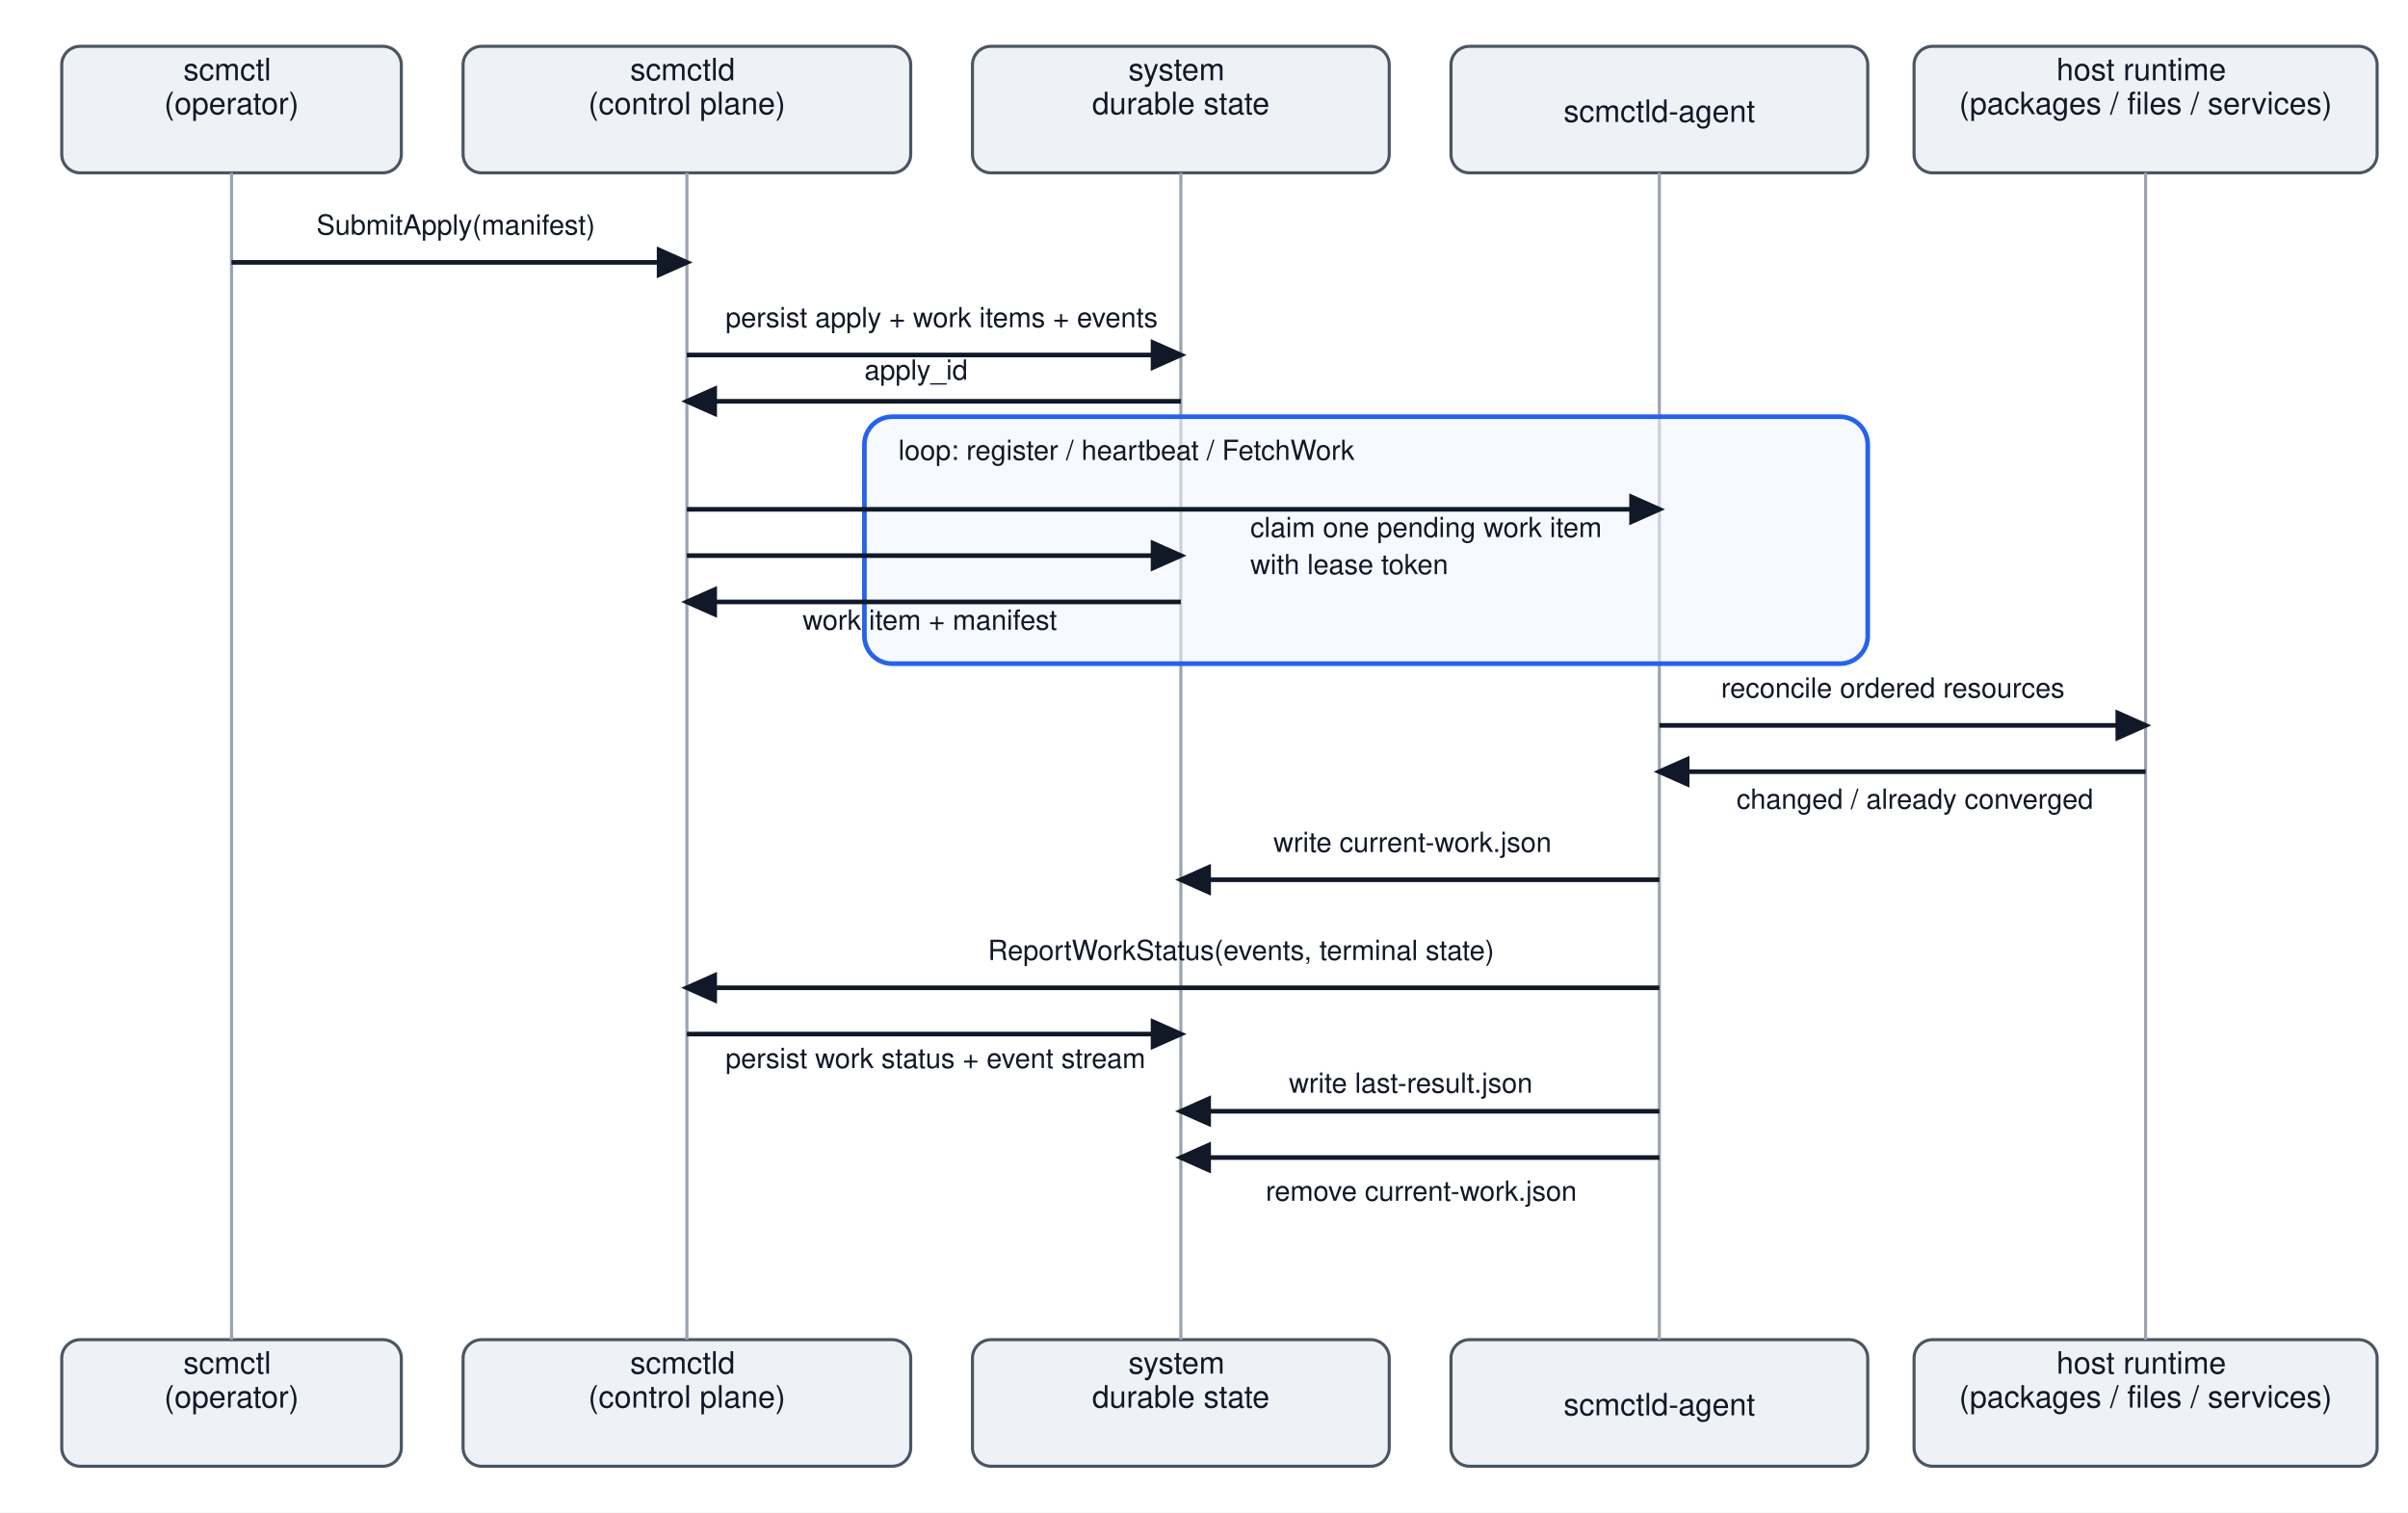
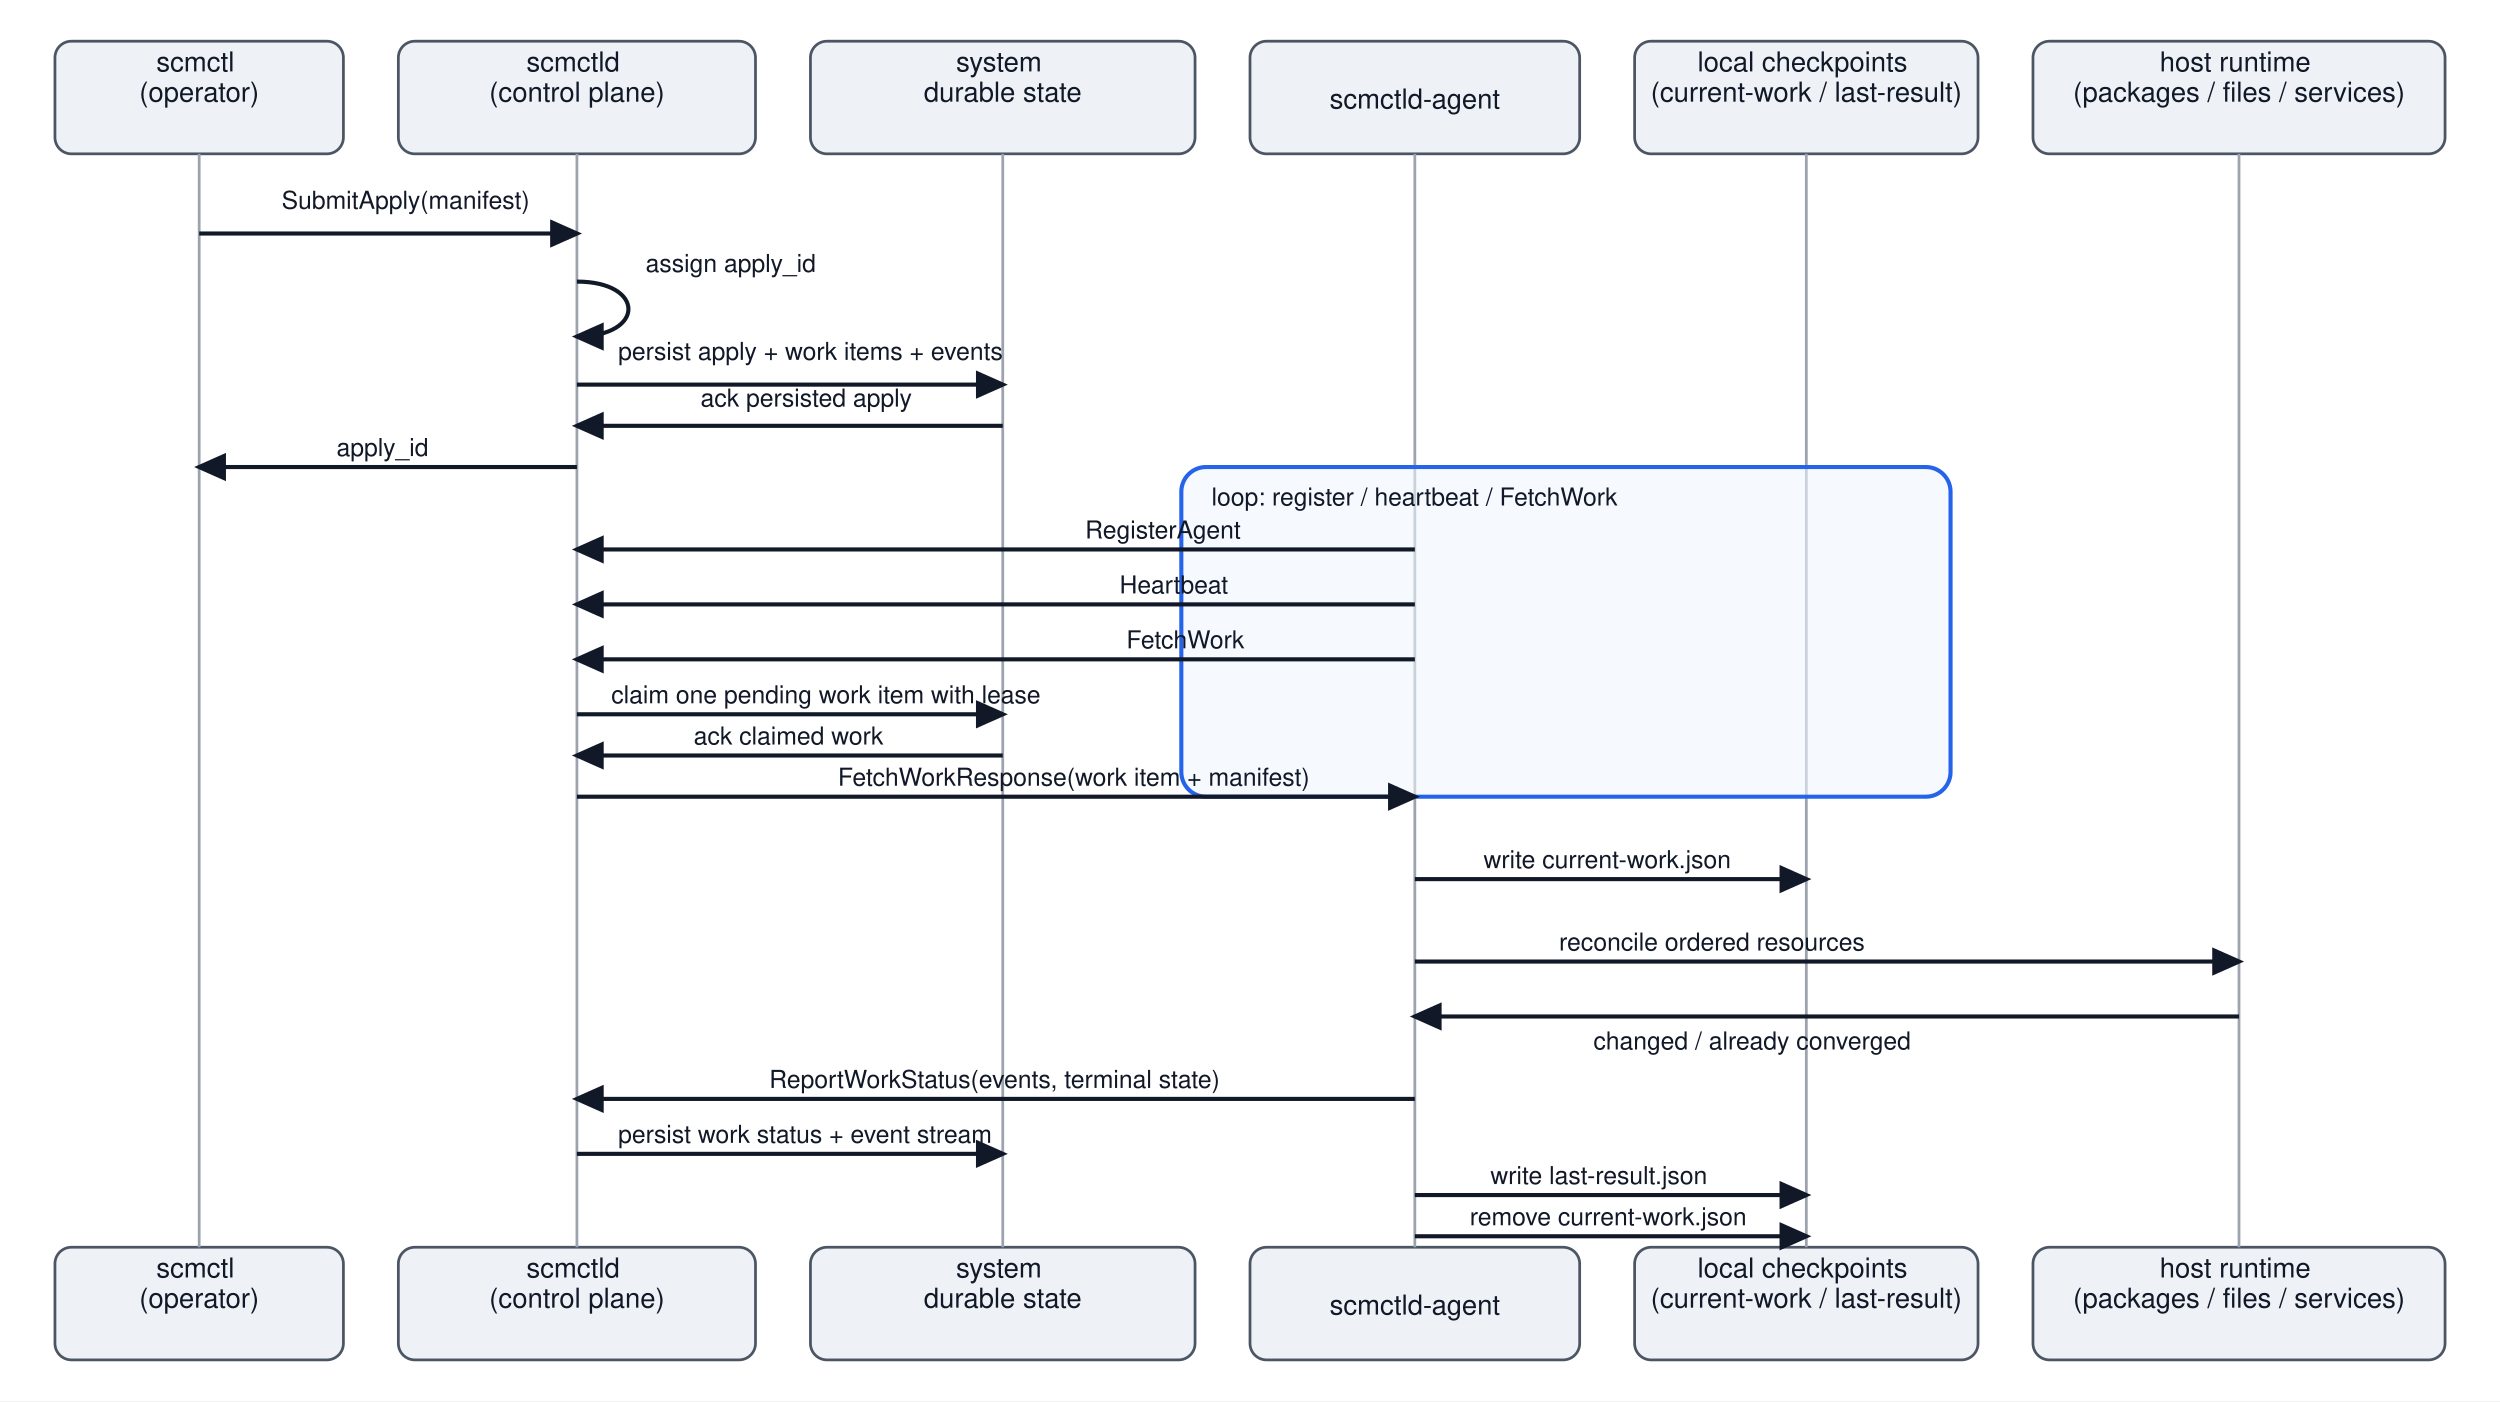
- <svg xmlns="http://www.w3.org/2000/svg" width="1560" height="980" viewBox="0 0 1560 980">
-   <rect x="0" y="0" width="1560" height="980" fill="#ffffff" />
+ <svg xmlns="http://www.w3.org/2000/svg" width="1820" height="1020" viewBox="0 0 1820 1020">
+   <rect x="0" y="0" width="1820" height="1020" fill="#ffffff" />
  <g fill="#eef2f7" stroke="#4b5563" stroke-width="2">
-     <rect x="40" y="30" width="220" height="82" rx="12" />
-     <rect x="300" y="30" width="290" height="82" rx="12" />
-     <rect x="630" y="30" width="270" height="82" rx="12" />
-     <rect x="940" y="30" width="270" height="82" rx="12" />
-     <rect x="1240" y="30" width="300" height="82" rx="12" />
-   </g>
-   <g fill="#eef2f7" stroke="#4b5563" stroke-width="2">
-     <rect x="40" y="868" width="220" height="82" rx="12" />
-     <rect x="300" y="868" width="290" height="82" rx="12" />
-     <rect x="630" y="868" width="270" height="82" rx="12" />
-     <rect x="940" y="868" width="270" height="82" rx="12" />
-     <rect x="1240" y="868" width="300" height="82" rx="12" />
+     <rect x="40" y="30" width="210" height="82" rx="12" />
+     <rect x="290" y="30" width="260" height="82" rx="12" />
+     <rect x="590" y="30" width="280" height="82" rx="12" />
+     <rect x="910" y="30" width="240" height="82" rx="12" />
+     <rect x="1190" y="30" width="250" height="82" rx="12" />
+     <rect x="1480" y="30" width="300" height="82" rx="12" />
+     <rect x="40" y="908" width="210" height="82" rx="12" />
+     <rect x="290" y="908" width="260" height="82" rx="12" />
+     <rect x="590" y="908" width="280" height="82" rx="12" />
+     <rect x="910" y="908" width="240" height="82" rx="12" />
+     <rect x="1190" y="908" width="250" height="82" rx="12" />
+     <rect x="1480" y="908" width="300" height="82" rx="12" />
  </g>
  <g fill="#111827" font-family="Helvetica, Arial, sans-serif" font-size="20" font-weight="500" text-anchor="middle">
-     <text x="150" y="52">
-       <tspan x="150" dy="0">scmctl</tspan>
-       <tspan x="150" dy="22">(operator)</tspan>
+     <text x="145" y="52">
+       <tspan x="145" dy="0">scmctl</tspan>
+       <tspan x="145" dy="22">(operator)</tspan>
    </text>
-     <text x="445" y="52">
-       <tspan x="445" dy="0">scmctld</tspan>
-       <tspan x="445" dy="22">(control plane)</tspan>
+     <text x="420" y="52">
+       <tspan x="420" dy="0">scmctld</tspan>
+       <tspan x="420" dy="22">(control plane)</tspan>
    </text>
-     <text x="765" y="52">
-       <tspan x="765" dy="0">system</tspan>
-       <tspan x="765" dy="22">durable state</tspan>
+     <text x="730" y="52">
+       <tspan x="730" dy="0">system</tspan>
+       <tspan x="730" dy="22">durable state</tspan>
    </text>
-     <text x="1075" y="79">scmctld-agent</text>
-     <text x="1390" y="52">
-       <tspan x="1390" dy="0">host runtime</tspan>
-       <tspan x="1390" dy="22">(packages / files / services)</tspan>
+     <text x="1030" y="79">scmctld-agent</text>
+     <text x="1315" y="52">
+       <tspan x="1315" dy="0">local checkpoints</tspan>
+       <tspan x="1315" dy="22">(current-work / last-result)</tspan>
    </text>
-     <text x="150" y="890">
-       <tspan x="150" dy="0">scmctl</tspan>
-       <tspan x="150" dy="22">(operator)</tspan>
+     <text x="1630" y="52">
+       <tspan x="1630" dy="0">host runtime</tspan>
+       <tspan x="1630" dy="22">(packages / files / services)</tspan>
    </text>
-     <text x="445" y="890">
-       <tspan x="445" dy="0">scmctld</tspan>
-       <tspan x="445" dy="22">(control plane)</tspan>
+     <text x="145" y="930">
+       <tspan x="145" dy="0">scmctl</tspan>
+       <tspan x="145" dy="22">(operator)</tspan>
    </text>
-     <text x="765" y="890">
-       <tspan x="765" dy="0">system</tspan>
-       <tspan x="765" dy="22">durable state</tspan>
+     <text x="420" y="930">
+       <tspan x="420" dy="0">scmctld</tspan>
+       <tspan x="420" dy="22">(control plane)</tspan>
    </text>
-     <text x="1075" y="917">scmctld-agent</text>
-     <text x="1390" y="890">
-       <tspan x="1390" dy="0">host runtime</tspan>
-       <tspan x="1390" dy="22">(packages / files / services)</tspan>
+     <text x="730" y="930">
+       <tspan x="730" dy="0">system</tspan>
+       <tspan x="730" dy="22">durable state</tspan>
+     </text>
+     <text x="1030" y="957">scmctld-agent</text>
+     <text x="1315" y="930">
+       <tspan x="1315" dy="0">local checkpoints</tspan>
+       <tspan x="1315" dy="22">(current-work / last-result)</tspan>
+     </text>
+     <text x="1630" y="930">
+       <tspan x="1630" dy="0">host runtime</tspan>
+       <tspan x="1630" dy="22">(packages / files / services)</tspan>
    </text>
  </g>
  <g stroke="#9ca3af" stroke-width="2">
-     <line x1="150" y1="112" x2="150" y2="868" />
-     <line x1="445" y1="112" x2="445" y2="868" />
-     <line x1="765" y1="112" x2="765" y2="868" />
-     <line x1="1075" y1="112" x2="1075" y2="868" />
-     <line x1="1390" y1="112" x2="1390" y2="868" />
+     <line x1="145" y1="112" x2="145" y2="908" />
+     <line x1="420" y1="112" x2="420" y2="908" />
+     <line x1="730" y1="112" x2="730" y2="908" />
+     <line x1="1030" y1="112" x2="1030" y2="908" />
+     <line x1="1315" y1="112" x2="1315" y2="908" />
+     <line x1="1630" y1="112" x2="1630" y2="908" />
  </g>
-   <rect x="560" y="270" width="650" height="160" rx="18" fill="#eff6ff" fill-opacity="0.55" stroke="#2563eb" stroke-width="3" />
-   <text x="582" y="298" fill="#111827" font-family="Helvetica, Arial, sans-serif" font-size="18">loop: register / heartbeat / FetchWork</text>
+   <rect x="860" y="340" width="560" height="240" rx="18" fill="#eff6ff" fill-opacity="0.55" stroke="#2563eb" stroke-width="3" />
+   <text x="882" y="368" fill="#111827" font-family="Helvetica, Arial, sans-serif" font-size="18">loop: register / heartbeat / FetchWork</text>
  <g stroke="#111827" stroke-width="3" fill="#111827">
-     <line x1="150" y1="170" x2="445" y2="170" />
-     <polygon points="445,170 427,162 427,178" />
-     <line x1="445" y1="230" x2="765" y2="230" />
-     <polygon points="765,230 747,222 747,238" />
-     <line x1="765" y1="260" x2="445" y2="260" />
-     <polygon points="445,260 463,252 463,268" />
-     <line x1="445" y1="330" x2="1075" y2="330" />
-     <polygon points="1075,330 1057,322 1057,338" />
-     <line x1="445" y1="360" x2="765" y2="360" />
-     <polygon points="765,360 747,352 747,368" />
-     <line x1="765" y1="390" x2="445" y2="390" />
-     <polygon points="445,390 463,382 463,398" />
-     <line x1="1075" y1="470" x2="1390" y2="470" />
-     <polygon points="1390,470 1372,462 1372,478" />
-     <line x1="1390" y1="500" x2="1075" y2="500" />
-     <polygon points="1075,500 1093,492 1093,508" />
-     <line x1="1075" y1="570" x2="765" y2="570" />
-     <polygon points="765,570 783,562 783,578" />
-     <line x1="1075" y1="640" x2="445" y2="640" />
-     <polygon points="445,640 463,632 463,648" />
-     <line x1="445" y1="670" x2="765" y2="670" />
-     <polygon points="765,670 747,662 747,678" />
-     <line x1="1075" y1="720" x2="765" y2="720" />
-     <polygon points="765,720 783,712 783,728" />
-     <line x1="1075" y1="750" x2="765" y2="750" />
-     <polygon points="765,750 783,742 783,758" />
+     <line x1="145" y1="170" x2="420" y2="170" />
+     <polygon points="420,170 402,162 402,178" />
+     <path d="M 420 205 C 470 205, 470 245, 420 245" fill="none" />
+     <polygon points="420,245 438,237 438,253" />
+     <line x1="420" y1="280" x2="730" y2="280" />
+     <polygon points="730,280 712,272 712,288" />
+     <line x1="730" y1="310" x2="420" y2="310" />
+     <polygon points="420,310 438,302 438,318" />
+     <line x1="420" y1="340" x2="145" y2="340" />
+     <polygon points="145,340 163,332 163,348" />
+     <line x1="1030" y1="400" x2="420" y2="400" />
+     <polygon points="420,400 438,392 438,408" />
+     <line x1="1030" y1="440" x2="420" y2="440" />
+     <polygon points="420,440 438,432 438,448" />
+     <line x1="1030" y1="480" x2="420" y2="480" />
+     <polygon points="420,480 438,472 438,488" />
+     <line x1="420" y1="520" x2="730" y2="520" />
+     <polygon points="730,520 712,512 712,528" />
+     <line x1="730" y1="550" x2="420" y2="550" />
+     <polygon points="420,550 438,542 438,558" />
+     <line x1="420" y1="580" x2="1030" y2="580" />
+     <polygon points="1030,580 1012,572 1012,588" />
+     <line x1="1030" y1="640" x2="1315" y2="640" />
+     <polygon points="1315,640 1297,632 1297,648" />
+     <line x1="1030" y1="700" x2="1630" y2="700" />
+     <polygon points="1630,700 1612,692 1612,708" />
+     <line x1="1630" y1="740" x2="1030" y2="740" />
+     <polygon points="1030,740 1048,732 1048,748" />
+     <line x1="1030" y1="800" x2="420" y2="800" />
+     <polygon points="420,800 438,792 438,808" />
+     <line x1="420" y1="840" x2="730" y2="840" />
+     <polygon points="730,840 712,832 712,848" />
+     <line x1="1030" y1="870" x2="1315" y2="870" />
+     <polygon points="1315,870 1297,862 1297,878" />
+     <line x1="1030" y1="900" x2="1315" y2="900" />
+     <polygon points="1315,900 1297,892 1297,908" />
  </g>
  <g fill="#111827" font-family="Helvetica, Arial, sans-serif" font-size="18">
    <text x="205" y="152">SubmitApply(manifest)</text>
-     <text x="470" y="212">persist apply + work items + events</text>
-     <text x="560" y="246">apply_id</text>
-     <text x="810" y="348">claim one pending work item</text>
-     <text x="810" y="372">with lease token</text>
-     <text x="520" y="408">work item + manifest</text>
-     <text x="1115" y="452">reconcile ordered resources</text>
-     <text x="1125" y="524">changed / already converged</text>
-     <text x="825" y="552">write current-work.json</text>
-     <text x="640" y="622">ReportWorkStatus(events, terminal state)</text>
-     <text x="470" y="692">persist work status + event stream</text>
-     <text x="835" y="708">write last-result.json</text>
-     <text x="820" y="778">remove current-work.json</text>
+     <text x="470" y="198">assign apply_id</text>
+     <text x="450" y="262">persist apply + work items + events</text>
+     <text x="510" y="296">ack persisted apply</text>
+     <text x="245" y="332">apply_id</text>
+     <text x="790" y="392">RegisterAgent</text>
+     <text x="815" y="432">Heartbeat</text>
+     <text x="820" y="472">FetchWork</text>
+     <text x="445" y="512">claim one pending work item with lease</text>
+     <text x="505" y="542">ack claimed work</text>
+     <text x="610" y="572">FetchWorkResponse(work item + manifest)</text>
+     <text x="1080" y="632">write current-work.json</text>
+     <text x="1135" y="692">reconcile ordered resources</text>
+     <text x="1160" y="764">changed / already converged</text>
+     <text x="560" y="792">ReportWorkStatus(events, terminal state)</text>
+     <text x="450" y="832">persist work status + event stream</text>
+     <text x="1085" y="862">write last-result.json</text>
+     <text x="1070" y="892">remove current-work.json</text>
  </g>
</svg>
